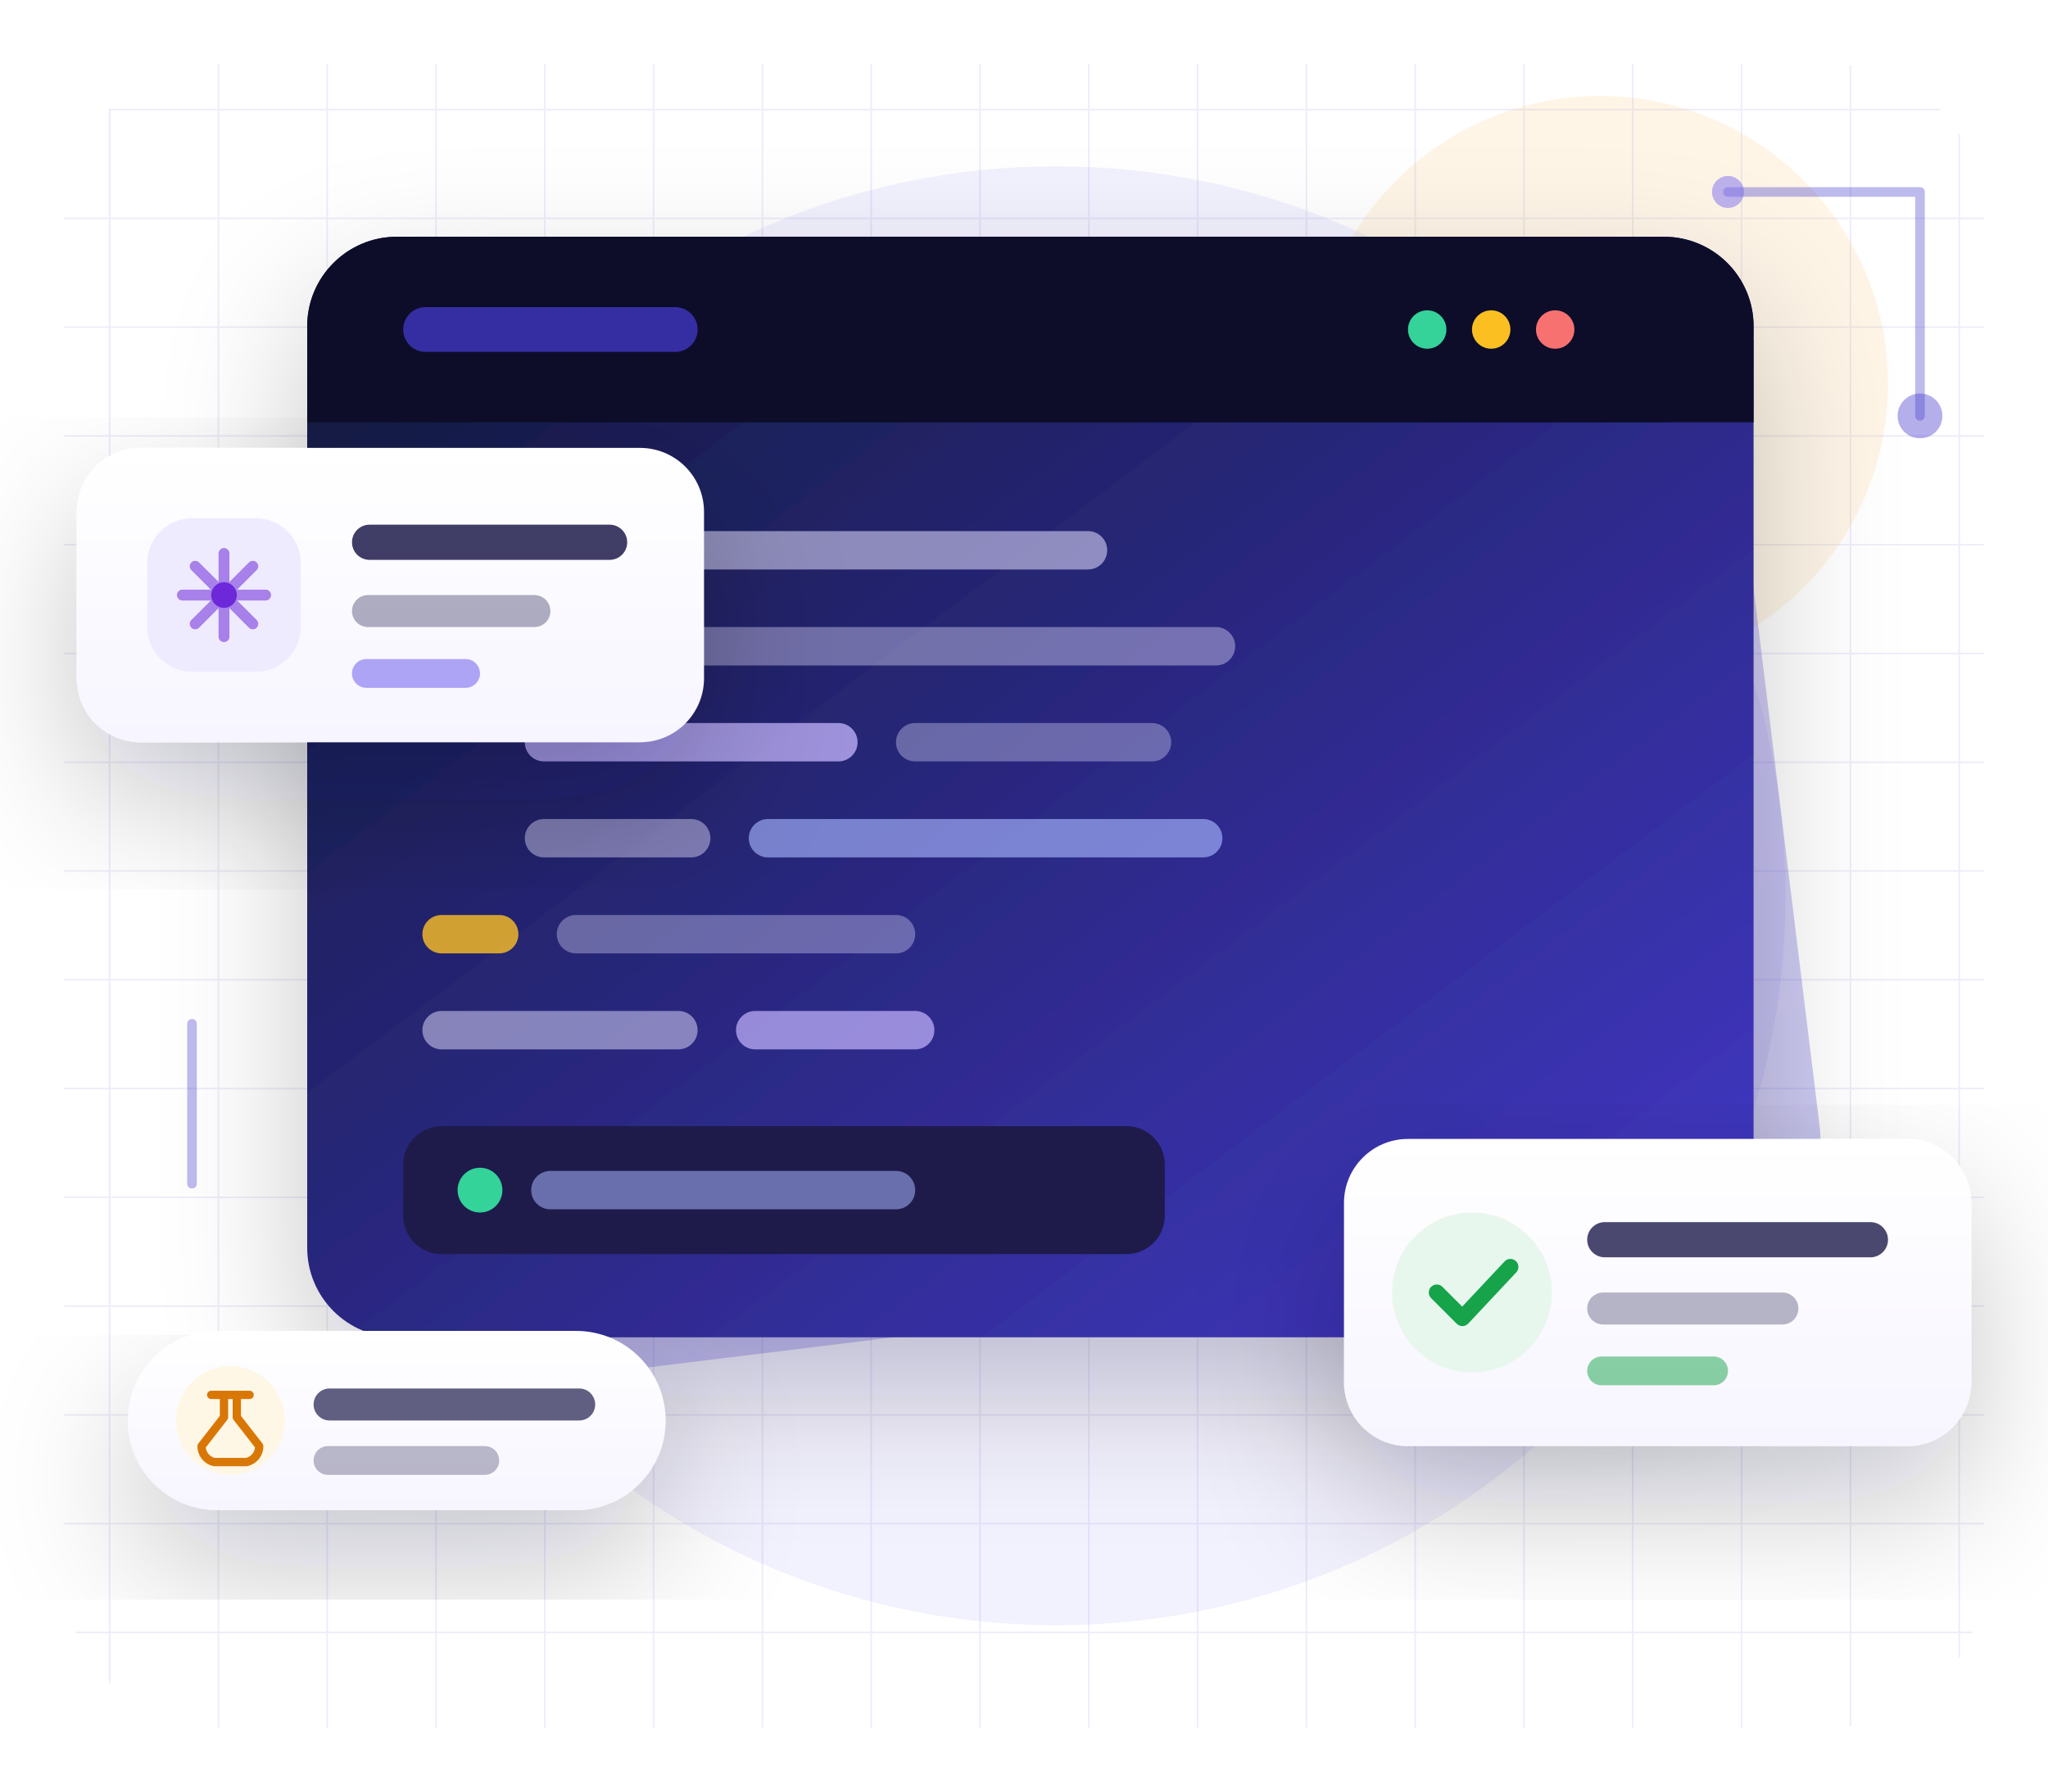
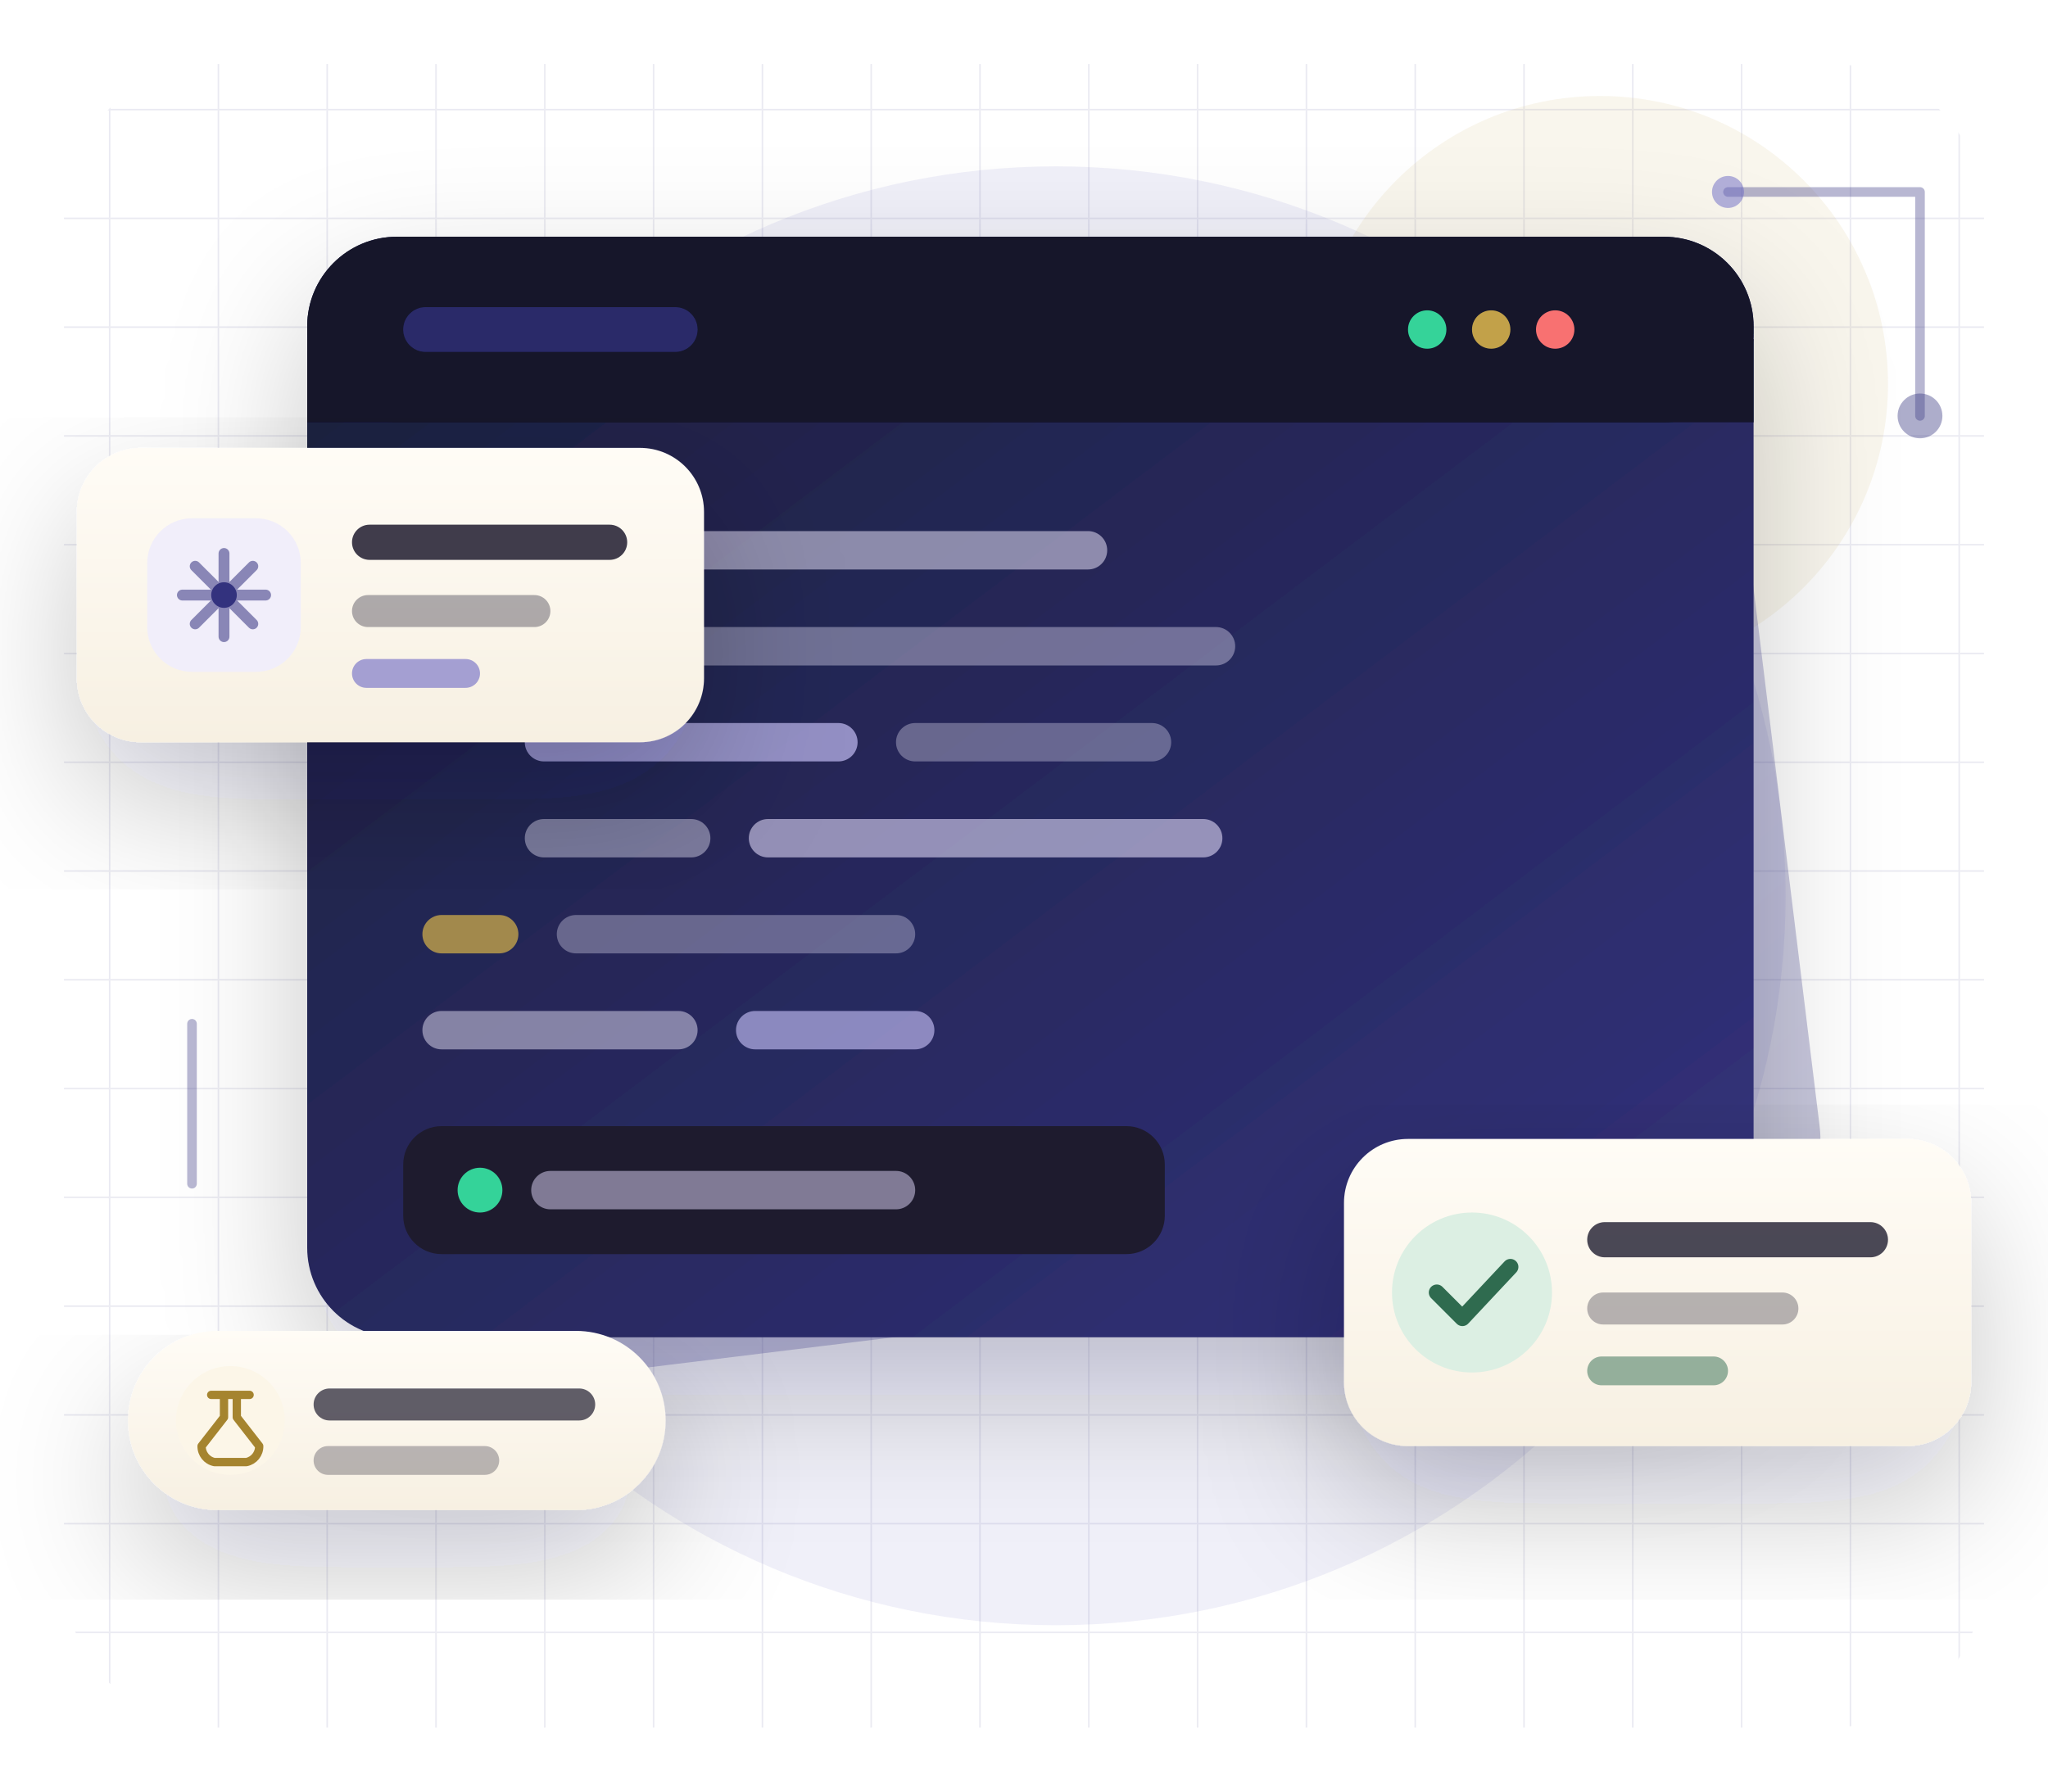
<svg xmlns="http://www.w3.org/2000/svg" viewBox="0 0 640 560" role="img" aria-label="رسم توضيحي تقني يمثل بيئة تعلم برمجية">
  <defs>
    <linearGradient id="navy" x1="0" y1="0" x2="1" y2="1">
-       <stop offset="0" stop-color="#111838" />
-       <stop offset="1" stop-color="#4338ca" />
+       <stop offset="0" stop-color="#1B1F3B" />
+       <stop offset="1" stop-color="#33327E" />
    </linearGradient>
    <linearGradient id="teal" x1="0" y1="0" x2="1" y2="1">
-       <stop offset="0" stop-color="#7c6cf0" />
-       <stop offset="1" stop-color="#4338ca" />
+       <stop offset="0" stop-color="#6A67C4" />
+       <stop offset="1" stop-color="#33327E" />
    </linearGradient>
    <linearGradient id="card" x1="0" y1="0" x2="0" y2="1">
-       <stop offset="0" stop-color="#ffffff" />
-       <stop offset="1" stop-color="#f7f5ff" />
+       <stop offset="0" stop-color="#FFFCF6" />
+       <stop offset="1" stop-color="#F7F0E2" />
    </linearGradient>
    <filter id="shadow" x="-30%" y="-30%" width="160%" height="180%">
-       <feDropShadow dx="0" dy="18" stdDeviation="22" flood-color="#0b0f2a" flood-opacity="0.22" />
+       <feDropShadow dx="0" dy="18" stdDeviation="22" flood-color="#12152B" flood-opacity="0.22" />
    </filter>
    <pattern id="grid" width="34" height="34" patternUnits="userSpaceOnUse">
-       <path d="M34 0 H0 V34" fill="none" stroke="#4338ca" stroke-opacity="0.09" stroke-width="1" />
+       <path d="M34 0 H0 V34" fill="none" stroke="#33327E" stroke-opacity="0.09" stroke-width="1" />
    </pattern>
  </defs>
  <rect x="20" y="20" width="600" height="520" rx="48" fill="url(#grid)" />
-   <circle cx="330" cy="280" r="228" fill="#7c6cf0" opacity="0.10" />
-   <circle cx="500" cy="120" r="90" fill="#f59e0b" opacity="0.10" />
+   <circle cx="330" cy="280" r="228" fill="#6A67C4" opacity="0.10" />
+   <circle cx="500" cy="120" r="90" fill="#C2A14A" opacity="0.10" />
  <g transform="rotate(-7 320 280)">
    <rect x="118" y="112" width="440" height="300" rx="30" fill="url(#teal)" opacity="0.28" />
  </g>
  <g filter="url(#shadow)">
    <rect x="96" y="74" width="452" height="344" rx="28" fill="url(#navy)" />
-     <rect x="96" y="74" width="452" height="58" rx="28" fill="#0b102b" />
-     <rect x="96" y="106" width="452" height="26" fill="#0b102b" />
+     <rect x="96" y="74" width="452" height="58" rx="28" fill="#12152B" />
+     <rect x="96" y="106" width="452" height="26" fill="#12152B" />
    <circle cx="486" cy="103" r="6" fill="#f87171" />
-     <circle cx="466" cy="103" r="6" fill="#fbbf24" />
+     <circle cx="466" cy="103" r="6" fill="#C2A14A" />
    <circle cx="446" cy="103" r="6" fill="#34d399" />
-     <rect x="126" y="96" width="92" height="14" rx="7" fill="#4338ca" opacity="0.75" />
+     <rect x="126" y="96" width="92" height="14" rx="7" fill="#33327E" opacity="0.75" />
  </g>
  <g>
-     <rect x="132" y="166" width="70" height="12" rx="6" fill="#a5b4fc" opacity="0.9" />
-     <rect x="214" y="166" width="132" height="12" rx="6" fill="#e6e2ff" opacity="0.55" />
-     <rect x="132" y="196" width="46" height="12" rx="6" fill="#fbbf24" opacity="0.85" />
-     <rect x="190" y="196" width="196" height="12" rx="6" fill="#e6e2ff" opacity="0.4" />
-     <rect x="164" y="226" width="104" height="12" rx="6" fill="#c4b5fd" opacity="0.75" />
-     <rect x="280" y="226" width="86" height="12" rx="6" fill="#e6e2ff" opacity="0.35" />
-     <rect x="164" y="256" width="58" height="12" rx="6" fill="#e6e2ff" opacity="0.45" />
-     <rect x="234" y="256" width="148" height="12" rx="6" fill="#a5b4fc" opacity="0.65" />
-     <rect x="132" y="286" width="30" height="12" rx="6" fill="#fbbf24" opacity="0.8" />
-     <rect x="174" y="286" width="112" height="12" rx="6" fill="#e6e2ff" opacity="0.35" />
-     <rect x="132" y="316" width="86" height="12" rx="6" fill="#e6e2ff" opacity="0.5" />
-     <rect x="230" y="316" width="62" height="12" rx="6" fill="#c4b5fd" opacity="0.7" />
+     <rect x="132" y="166" width="70" height="12" rx="6" fill="#CFC9EA" opacity="0.9" />
+     <rect x="214" y="166" width="132" height="12" rx="6" fill="#E3DFF4" opacity="0.55" />
+     <rect x="132" y="196" width="46" height="12" rx="6" fill="#C2A14A" opacity="0.85" />
+     <rect x="190" y="196" width="196" height="12" rx="6" fill="#E3DFF4" opacity="0.4" />
+     <rect x="164" y="226" width="104" height="12" rx="6" fill="#B7B1E8" opacity="0.75" />
+     <rect x="280" y="226" width="86" height="12" rx="6" fill="#E3DFF4" opacity="0.35" />
+     <rect x="164" y="256" width="58" height="12" rx="6" fill="#E3DFF4" opacity="0.45" />
+     <rect x="234" y="256" width="148" height="12" rx="6" fill="#CFC9EA" opacity="0.65" />
+     <rect x="132" y="286" width="30" height="12" rx="6" fill="#C2A14A" opacity="0.8" />
+     <rect x="174" y="286" width="112" height="12" rx="6" fill="#E3DFF4" opacity="0.35" />
+     <rect x="132" y="316" width="86" height="12" rx="6" fill="#E3DFF4" opacity="0.5" />
+     <rect x="230" y="316" width="62" height="12" rx="6" fill="#B7B1E8" opacity="0.7" />
  </g>
-   <rect x="126" y="352" width="238" height="40" rx="12" fill="#1e1b4b" />
+   <rect x="126" y="352" width="238" height="40" rx="12" fill="#1E1B2E" />
  <circle cx="150" cy="372" r="7" fill="#34d399" />
-   <rect x="166" y="366" width="120" height="12" rx="6" fill="#a5b4fc" opacity="0.55" />
+   <rect x="166" y="366" width="120" height="12" rx="6" fill="#CFC9EA" opacity="0.55" />
  <g filter="url(#shadow)">
    <rect x="24" y="140" width="196" height="92" rx="20" fill="url(#card)" />
  </g>
-   <rect x="46" y="162" width="48" height="48" rx="14" fill="#eeebff" />
-   <g transform="translate(70 186)" fill="none" stroke="#6d28d9" stroke-width="3.4" stroke-linecap="round">
+   <rect x="46" y="162" width="48" height="48" rx="14" fill="#F1EEFA" />
+   <g transform="translate(70 186)" fill="none" stroke="#33327E" stroke-width="3.4" stroke-linecap="round">
    <path d="M0 -13 L0 13 M-13 0 L13 0 M-9 -9 L9 9 M9 -9 L-9 9" opacity="0.55" />
-     <circle cx="0" cy="0" r="4" fill="#6d28d9" stroke="none" />
+     <circle cx="0" cy="0" r="4" fill="#33327E" stroke="none" />
  </g>
-   <rect x="110" y="164" width="86" height="11" rx="5.5" fill="#1e1b4b" opacity="0.85" />
-   <rect x="110" y="186" width="62" height="10" rx="5" fill="#1e1b4b" opacity="0.35" />
-   <rect x="110" y="206" width="40" height="9" rx="4.5" fill="#7c6cf0" opacity="0.6" />
+   <rect x="110" y="164" width="86" height="11" rx="5.5" fill="#1E1B2E" opacity="0.85" />
+   <rect x="110" y="186" width="62" height="10" rx="5" fill="#1E1B2E" opacity="0.35" />
+   <rect x="110" y="206" width="40" height="9" rx="4.5" fill="#6A67C4" opacity="0.6" />
  <g filter="url(#shadow)">
    <rect x="420" y="356" width="196" height="96" rx="20" fill="url(#card)" />
  </g>
-   <circle cx="460" cy="404" r="25" fill="#e8f7ee" />
-   <path d="M449 404 L457 412 L472 396" fill="none" stroke="#16a34a" stroke-width="5" stroke-linecap="round" stroke-linejoin="round" />
-   <rect x="496" y="382" width="94" height="11" rx="5.5" fill="#1e1b4b" opacity="0.8" />
-   <rect x="496" y="404" width="66" height="10" rx="5" fill="#1e1b4b" opacity="0.32" />
-   <rect x="496" y="424" width="44" height="9" rx="4.5" fill="#16a34a" opacity="0.5" />
+   <circle cx="460" cy="404" r="25" fill="#DCEFE3" />
+   <path d="M449 404 L457 412 L472 396" fill="none" stroke="#2F6B4F" stroke-width="5" stroke-linecap="round" stroke-linejoin="round" />
+   <rect x="496" y="382" width="94" height="11" rx="5.5" fill="#1E1B2E" opacity="0.8" />
+   <rect x="496" y="404" width="66" height="10" rx="5" fill="#1E1B2E" opacity="0.32" />
+   <rect x="496" y="424" width="44" height="9" rx="4.5" fill="#2F6B4F" opacity="0.5" />
  <g filter="url(#shadow)">
    <rect x="40" y="416" width="168" height="56" rx="28" fill="url(#card)" />
  </g>
-   <circle cx="72" cy="444" r="17" fill="#fff7e6" />
-   <path d="M66 436 H78 M70 436 V443 L63 452 A5 5 0 0 0 67 457 H77 A5 5 0 0 0 81 452 L74 443 V436" fill="none" stroke="#d97706" stroke-width="2.6" stroke-linecap="round" stroke-linejoin="round" />
-   <rect x="98" y="434" width="88" height="10" rx="5" fill="#1e1b4b" opacity="0.7" />
-   <rect x="98" y="452" width="58" height="9" rx="4.5" fill="#1e1b4b" opacity="0.3" />
-   <g fill="none" stroke="#4338ca" stroke-width="3" opacity="0.35" stroke-linecap="round">
+   <circle cx="72" cy="444" r="17" fill="#FCF6E8" />
+   <path d="M66 436 H78 M70 436 V443 L63 452 A5 5 0 0 0 67 457 H77 A5 5 0 0 0 81 452 L74 443 V436" fill="none" stroke="#A5842F" stroke-width="2.6" stroke-linecap="round" stroke-linejoin="round" />
+   <rect x="98" y="434" width="88" height="10" rx="5" fill="#1E1B2E" opacity="0.7" />
+   <rect x="98" y="452" width="58" height="9" rx="4.5" fill="#1E1B2E" opacity="0.3" />
+   <g fill="none" stroke="#33327E" stroke-width="3" opacity="0.35" stroke-linecap="round">
    <path d="M540 60 H600 M600 60 V130" />
    <path d="M60 320 V370" />
  </g>
-   <circle cx="600" cy="130" r="7" fill="#4338ca" opacity="0.4" />
-   <circle cx="540" cy="60" r="5" fill="#7c6cf0" opacity="0.5" />
+   <circle cx="600" cy="130" r="7" fill="#33327E" opacity="0.4" />
+   <circle cx="540" cy="60" r="5" fill="#6A67C4" opacity="0.5" />
</svg>
